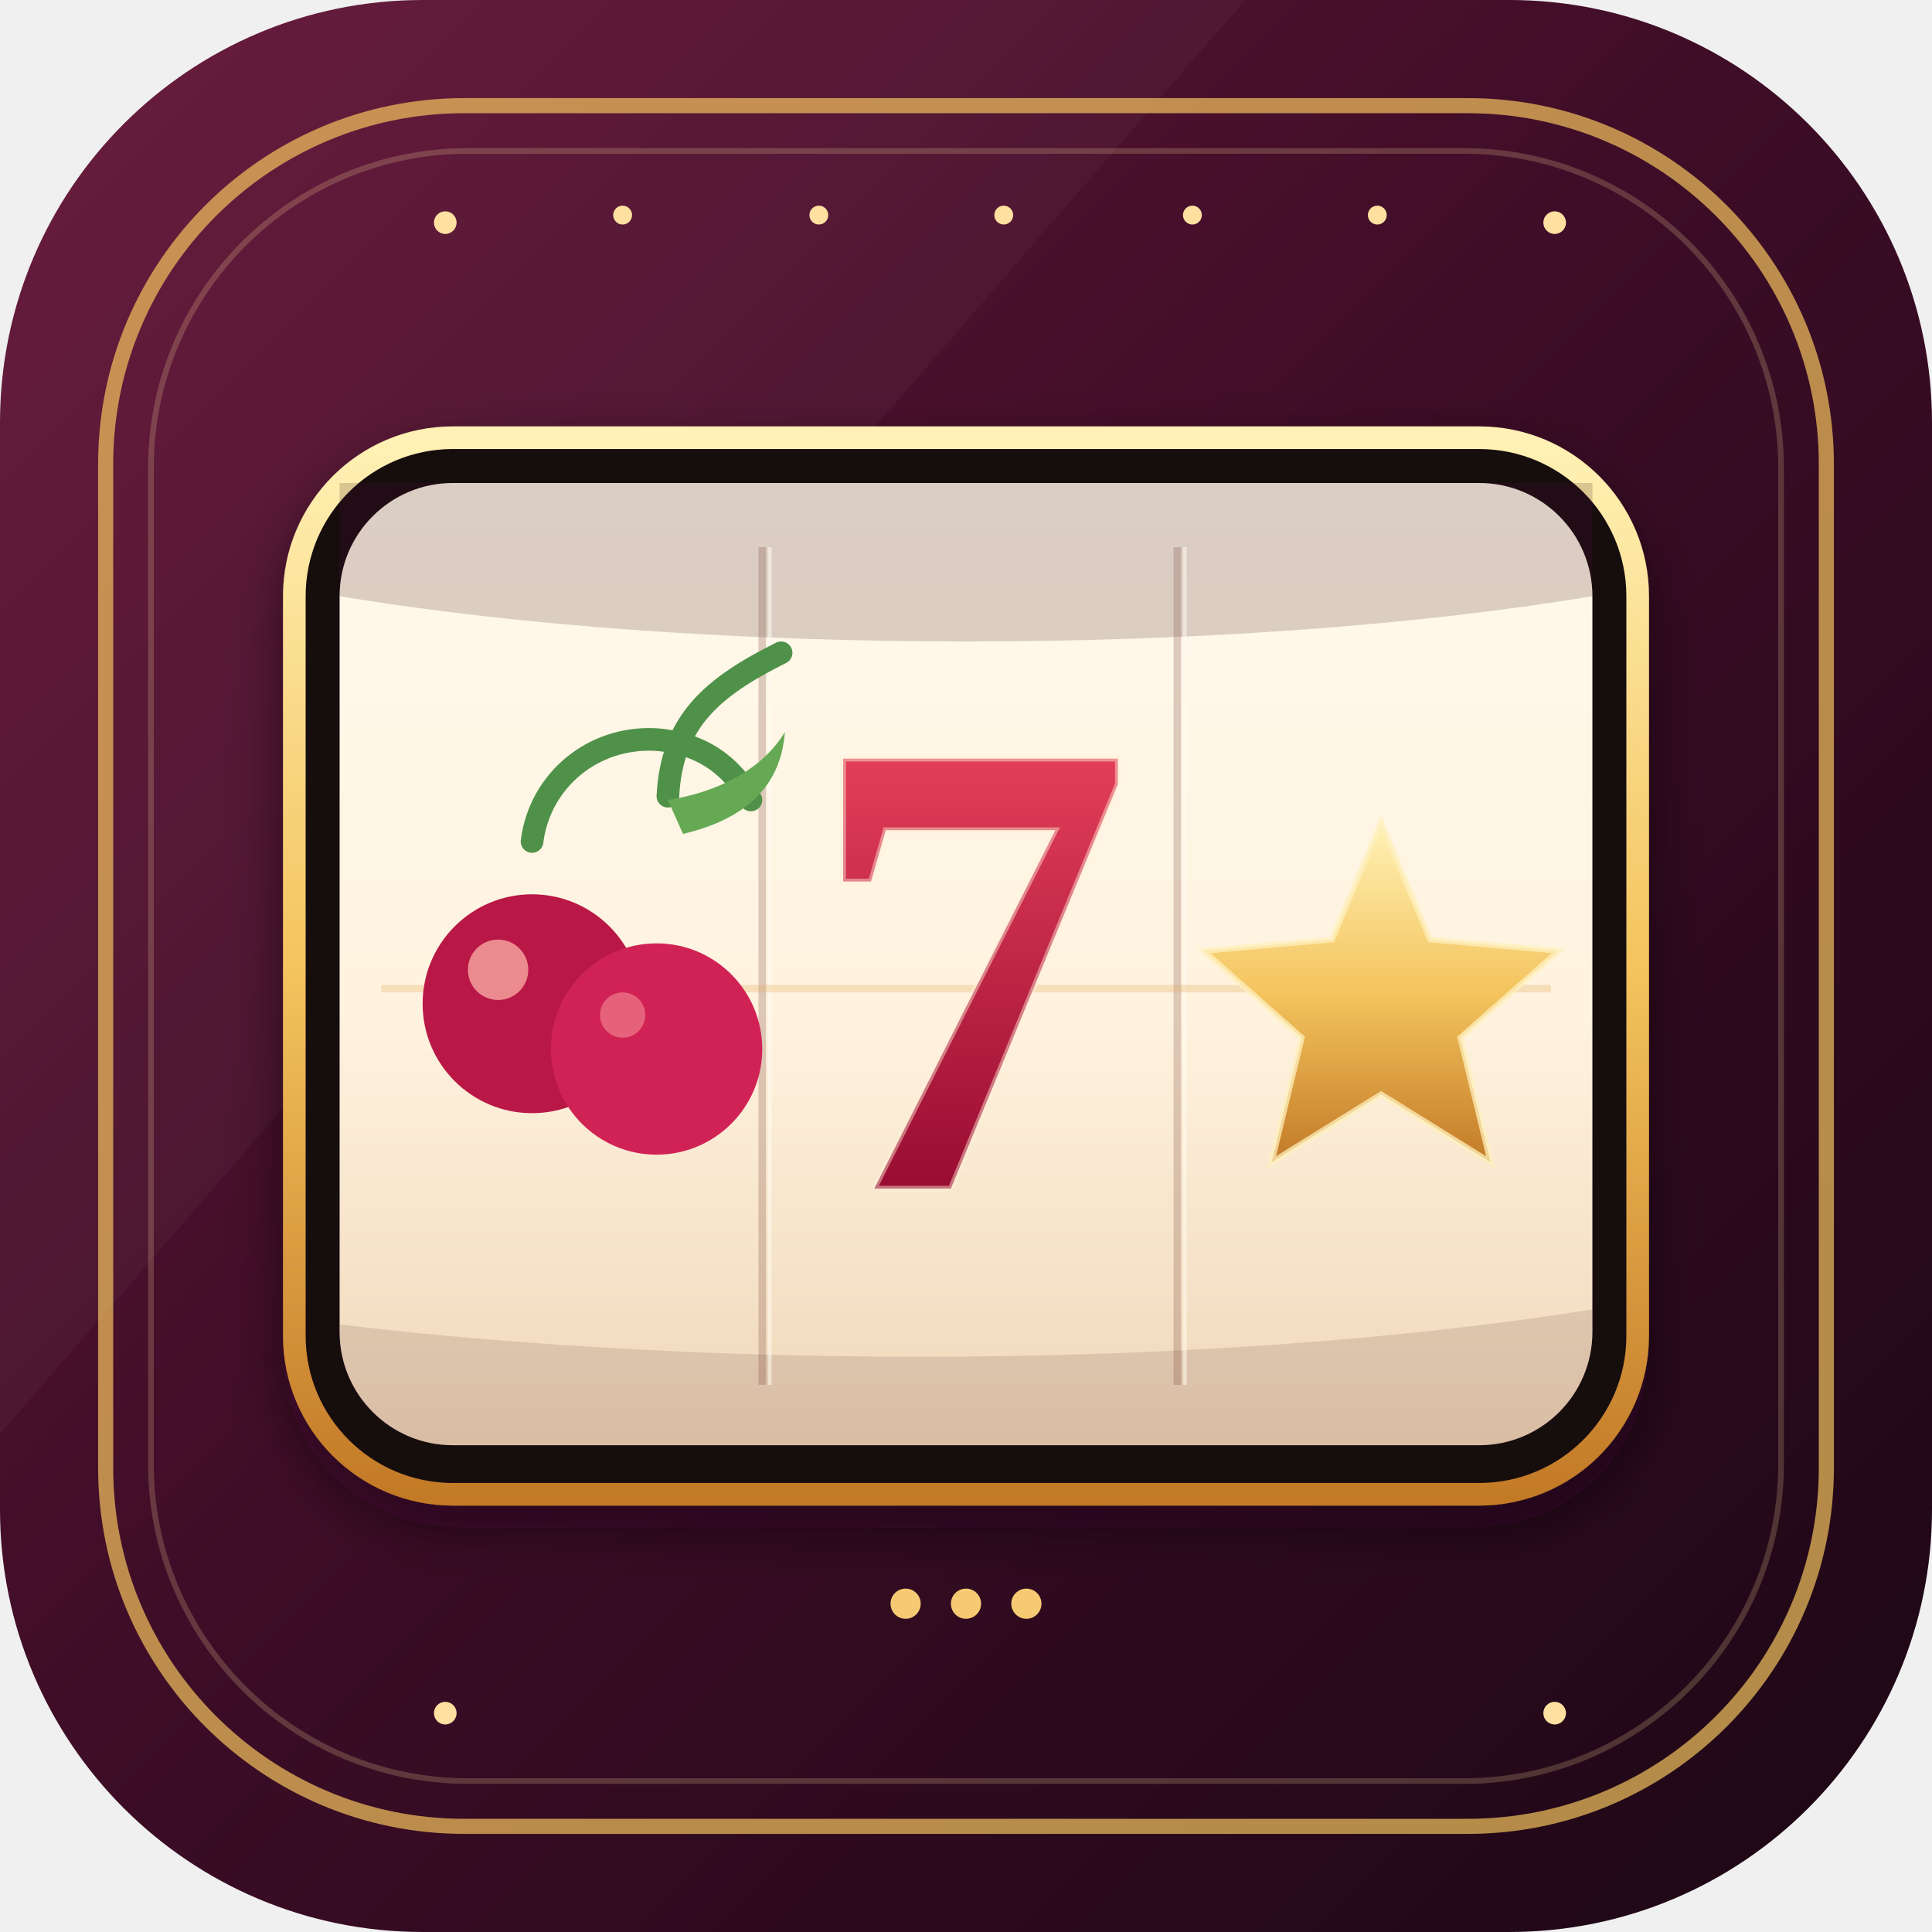
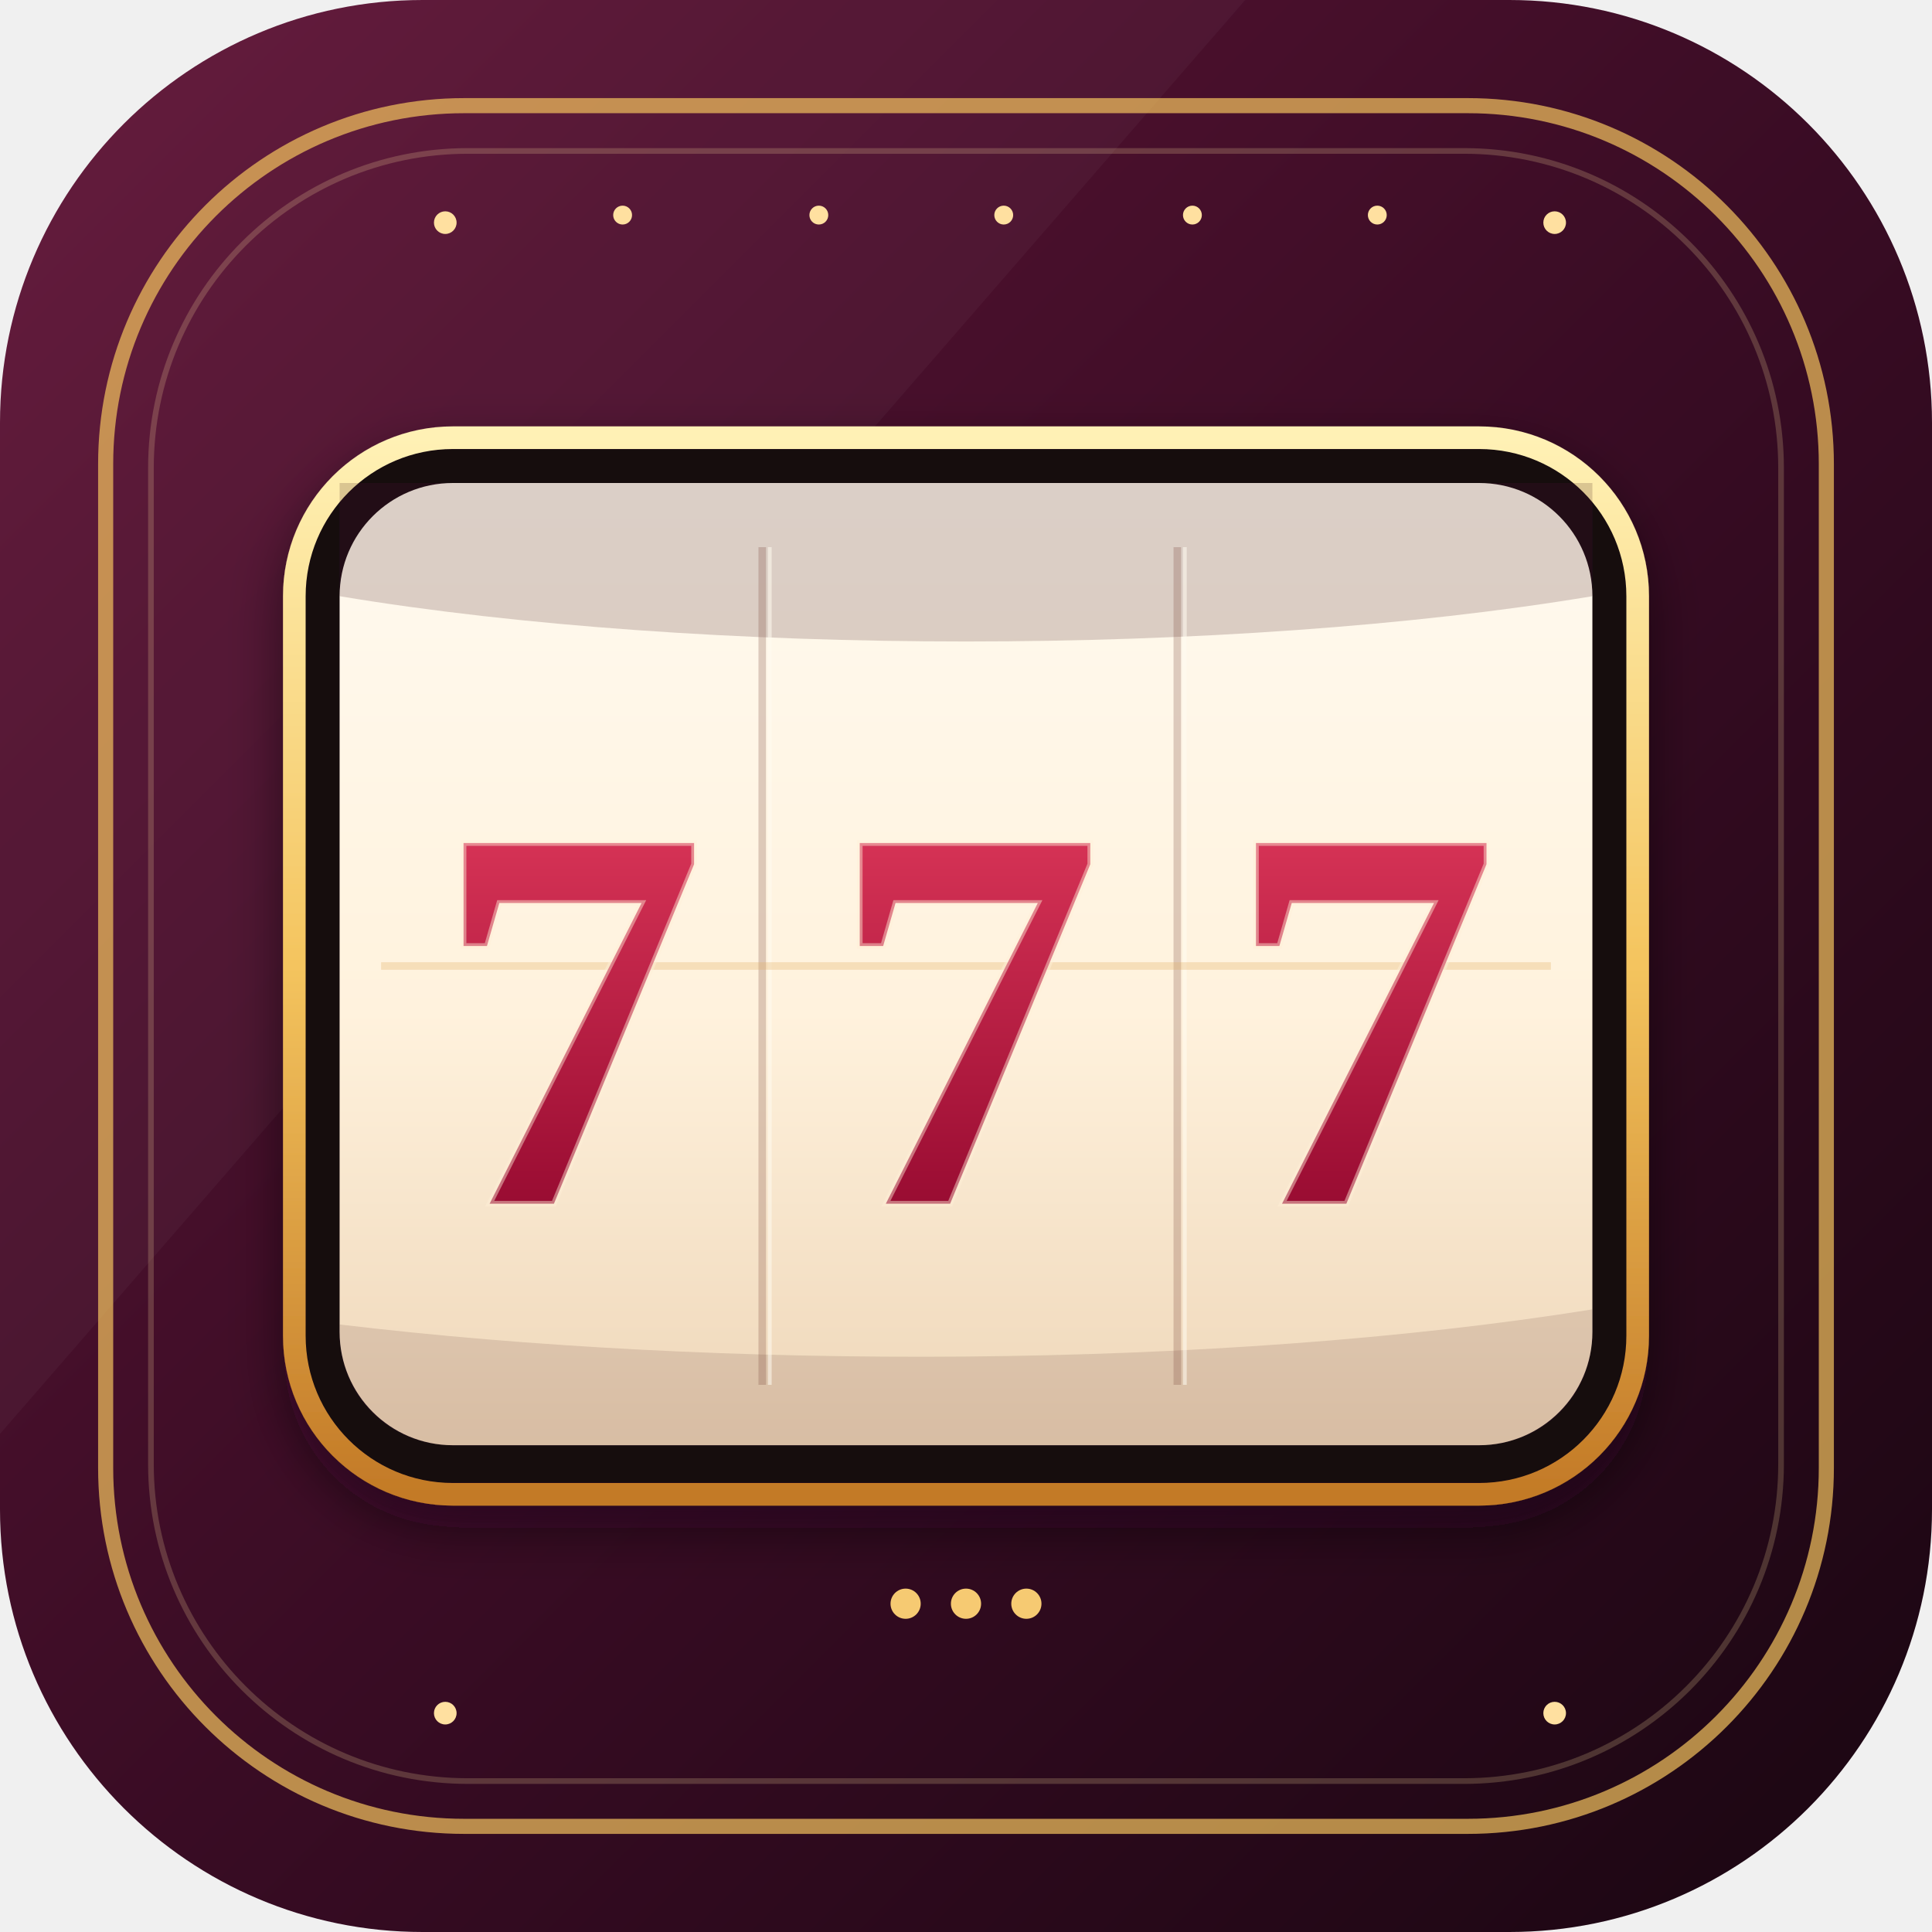
<svg xmlns="http://www.w3.org/2000/svg" viewBox="0 0 512 512" role="img" aria-labelledby="title">
  <defs>
    <linearGradient id="bg" x1="0" y1="0" x2="1" y2="1">
-       <stop offset="0" stop-color="#661638" />
-       <stop offset=".52" stop-color="#3a0c25" />
-       <stop offset="1" stop-color="#1b0714" />
+       <stop offset="0" stop-color="#621538" />
+       <stop offset=".52" stop-color="#390c24" />
+       <stop offset="1" stop-color="#190611" />
    </linearGradient>
    <linearGradient id="gold" x1="0" y1="0" x2="0" y2="1">
      <stop offset="0" stop-color="#fff1b5" />
      <stop offset=".5" stop-color="#f4c45e" />
      <stop offset="1" stop-color="#c37a27" />
    </linearGradient>
    <linearGradient id="cream" x1="0" y1="0" x2="0" y2="1">
-       <stop offset="0" stop-color="#fff9ed" />
-       <stop offset=".55" stop-color="#fff3df" />
-       <stop offset="1" stop-color="#efd7b9" />
+       <stop offset="0" stop-color="#fffaf0" />
+       <stop offset=".55" stop-color="#fff2dd" />
+       <stop offset="1" stop-color="#eed6b8" />
    </linearGradient>
    <linearGradient id="red" x1="0" y1="0" x2="0" y2="1">
-       <stop offset="0" stop-color="#e23e58" />
+       <stop offset="0" stop-color="#d53255" />
      <stop offset="1" stop-color="#990c32" />
    </linearGradient>
    <filter id="shadow" x="-30%" y="-30%" width="160%" height="160%">
      <feDropShadow dx="0" dy="6" stdDeviation="7" flood-color="#10040b" flood-opacity=".5" />
    </filter>
  </defs>
  <rect width="512" height="512" rx="112" fill="url(#bg)" />
  <path d="M0 0h330L0 380Z" fill="#fff" opacity=".035" />
  <rect x="28" y="28" width="456" height="456" rx="95" fill="none" stroke="#f4c45e" stroke-opacity=".7" stroke-width="4" />
  <rect x="40" y="40" width="432" height="432" rx="84" fill="none" stroke="#ffe6a3" stroke-opacity=".2" stroke-width="1.5" />
  <g fill="#ffe0a0">
    <circle cx="118" cy="59" r="3" />
    <circle cx="165" cy="57" r="2.5" />
    <circle cx="217" cy="57" r="2.5" />
    <circle cx="266" cy="57" r="2.5" />
    <circle cx="316" cy="57" r="2.5" />
    <circle cx="365" cy="57" r="2.5" />
    <circle cx="412" cy="59" r="3" />
    <circle cx="118" cy="454" r="3" />
    <circle cx="412" cy="454" r="3" />
  </g>
  <g filter="url(#shadow)">
    <rect x="78" y="116" width="356" height="280" rx="42" fill="#160811" stroke="url(#gold)" stroke-width="6" />
    <rect x="90" y="128" width="332" height="255" rx="30" fill="url(#cream)" />
    <path d="M90 158v-30h332v30c-96 16-236 16-332 0Z" fill="#4d2424" opacity=".2" />
    <path d="M90 351v2c0 17 13 30 30 30h272c17 0 30-13 30-30v-6c-100 16-232 16-332 4Z" fill="#4d2424" opacity=".14" />
    <path d="M202 145v222M312 145v222" stroke="#7a463a" stroke-opacity=".25" stroke-width="2" />
-     <path d="M202 145v222M312 145v222" stroke="#fffaf0" stroke-opacity=".55" stroke-width="1" transform="translate(2)" />
-     <path d="M101 262h310" stroke="#dfaa5d" stroke-opacity=".3" stroke-width="2" />
+     <path d="M204 145v222M314 145v222" stroke="#fffaf0" stroke-opacity=".55" stroke-width="1" />
+     <path d="M101 256h310" stroke="#dfaa5d" stroke-opacity=".3" stroke-width="2" />
  </g>
-   <g>
-     <path d="M141 223c2-16 16-28 33-27 12 1 20 7 25 16" fill="none" stroke="#4f9148" stroke-width="6" stroke-linecap="round" />
-     <path d="M177 211c1-20 12-29 30-38" fill="none" stroke="#4f9148" stroke-width="6" stroke-linecap="round" />
-     <path d="M177 212c13-2 25-8 31-18-1 14-10 23-27 27Z" fill="#65a954" />
-     <circle cx="141" cy="266" r="29" fill="#b91746" />
-     <circle cx="174" cy="278" r="28" fill="#d12255" />
-     <circle cx="132" cy="257" r="8" fill="#ffb8ac" opacity=".72" />
-     <circle cx="165" cy="269" r="6" fill="#ffb0a7" opacity=".45" />
-   </g>
-   <text x="257" y="315" text-anchor="middle" font-family="Georgia, 'Times New Roman', serif" font-weight="900" font-size="174" fill="url(#red)" stroke="#fff0d7" stroke-opacity=".45" stroke-width="1.5">7</text>
-   <path d="M366 218l13 31 34 3-26 23 8 33-29-18-29 18 8-33-26-23 34-3Z" fill="url(#gold)" stroke="#fff0bc" stroke-opacity=".75" stroke-width="1.5" />
+   <text x="151" y="319" text-anchor="middle" font-family="Georgia, 'Times New Roman', serif" font-weight="900" font-size="146" fill="url(#red)" stroke="#fff0d7" stroke-opacity=".45" stroke-width="1.5">7</text>
+   <text x="256" y="319" text-anchor="middle" font-family="Georgia, 'Times New Roman', serif" font-weight="900" font-size="146" fill="url(#red)" stroke="#fff0d7" stroke-opacity=".45" stroke-width="1.5">7</text>
+   <text x="361" y="319" text-anchor="middle" font-family="Georgia, 'Times New Roman', serif" font-weight="900" font-size="146" fill="url(#red)" stroke="#fff0d7" stroke-opacity=".45" stroke-width="1.5">7</text>
  <g fill="#f6ca72">
    <circle cx="240" cy="425" r="4" />
    <circle cx="256" cy="425" r="4" />
    <circle cx="272" cy="425" r="4" />
  </g>
</svg>
